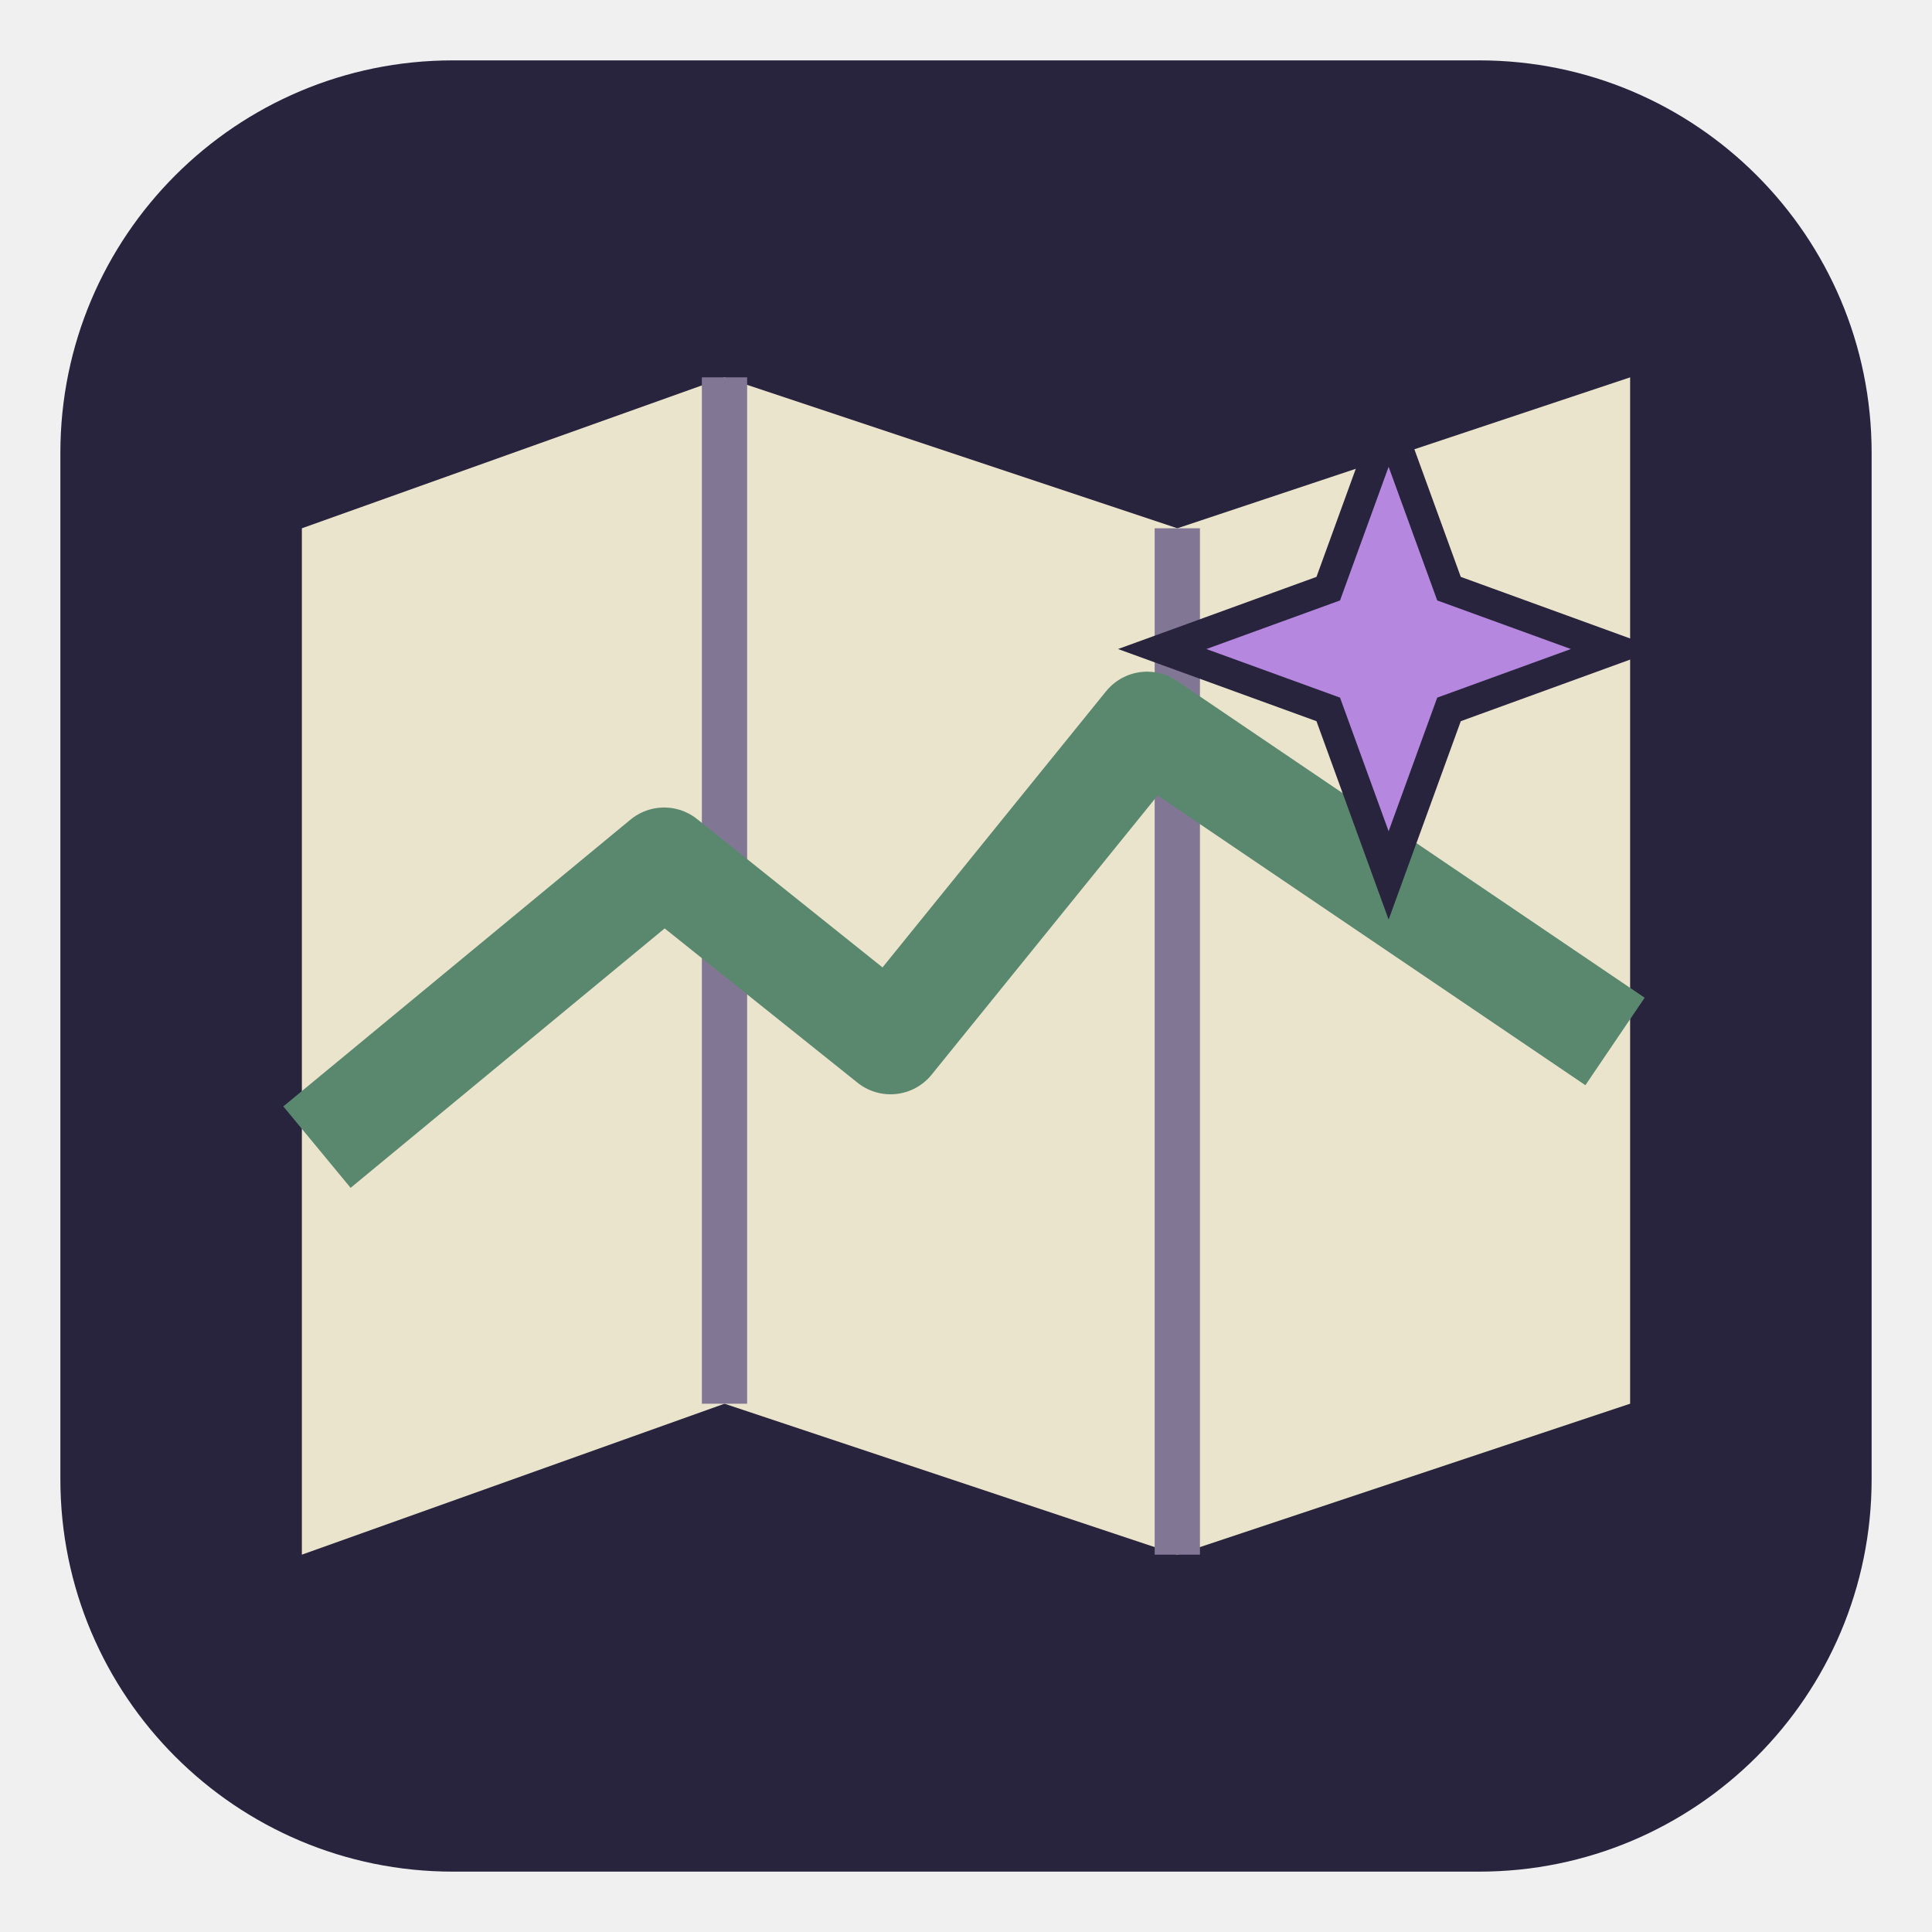
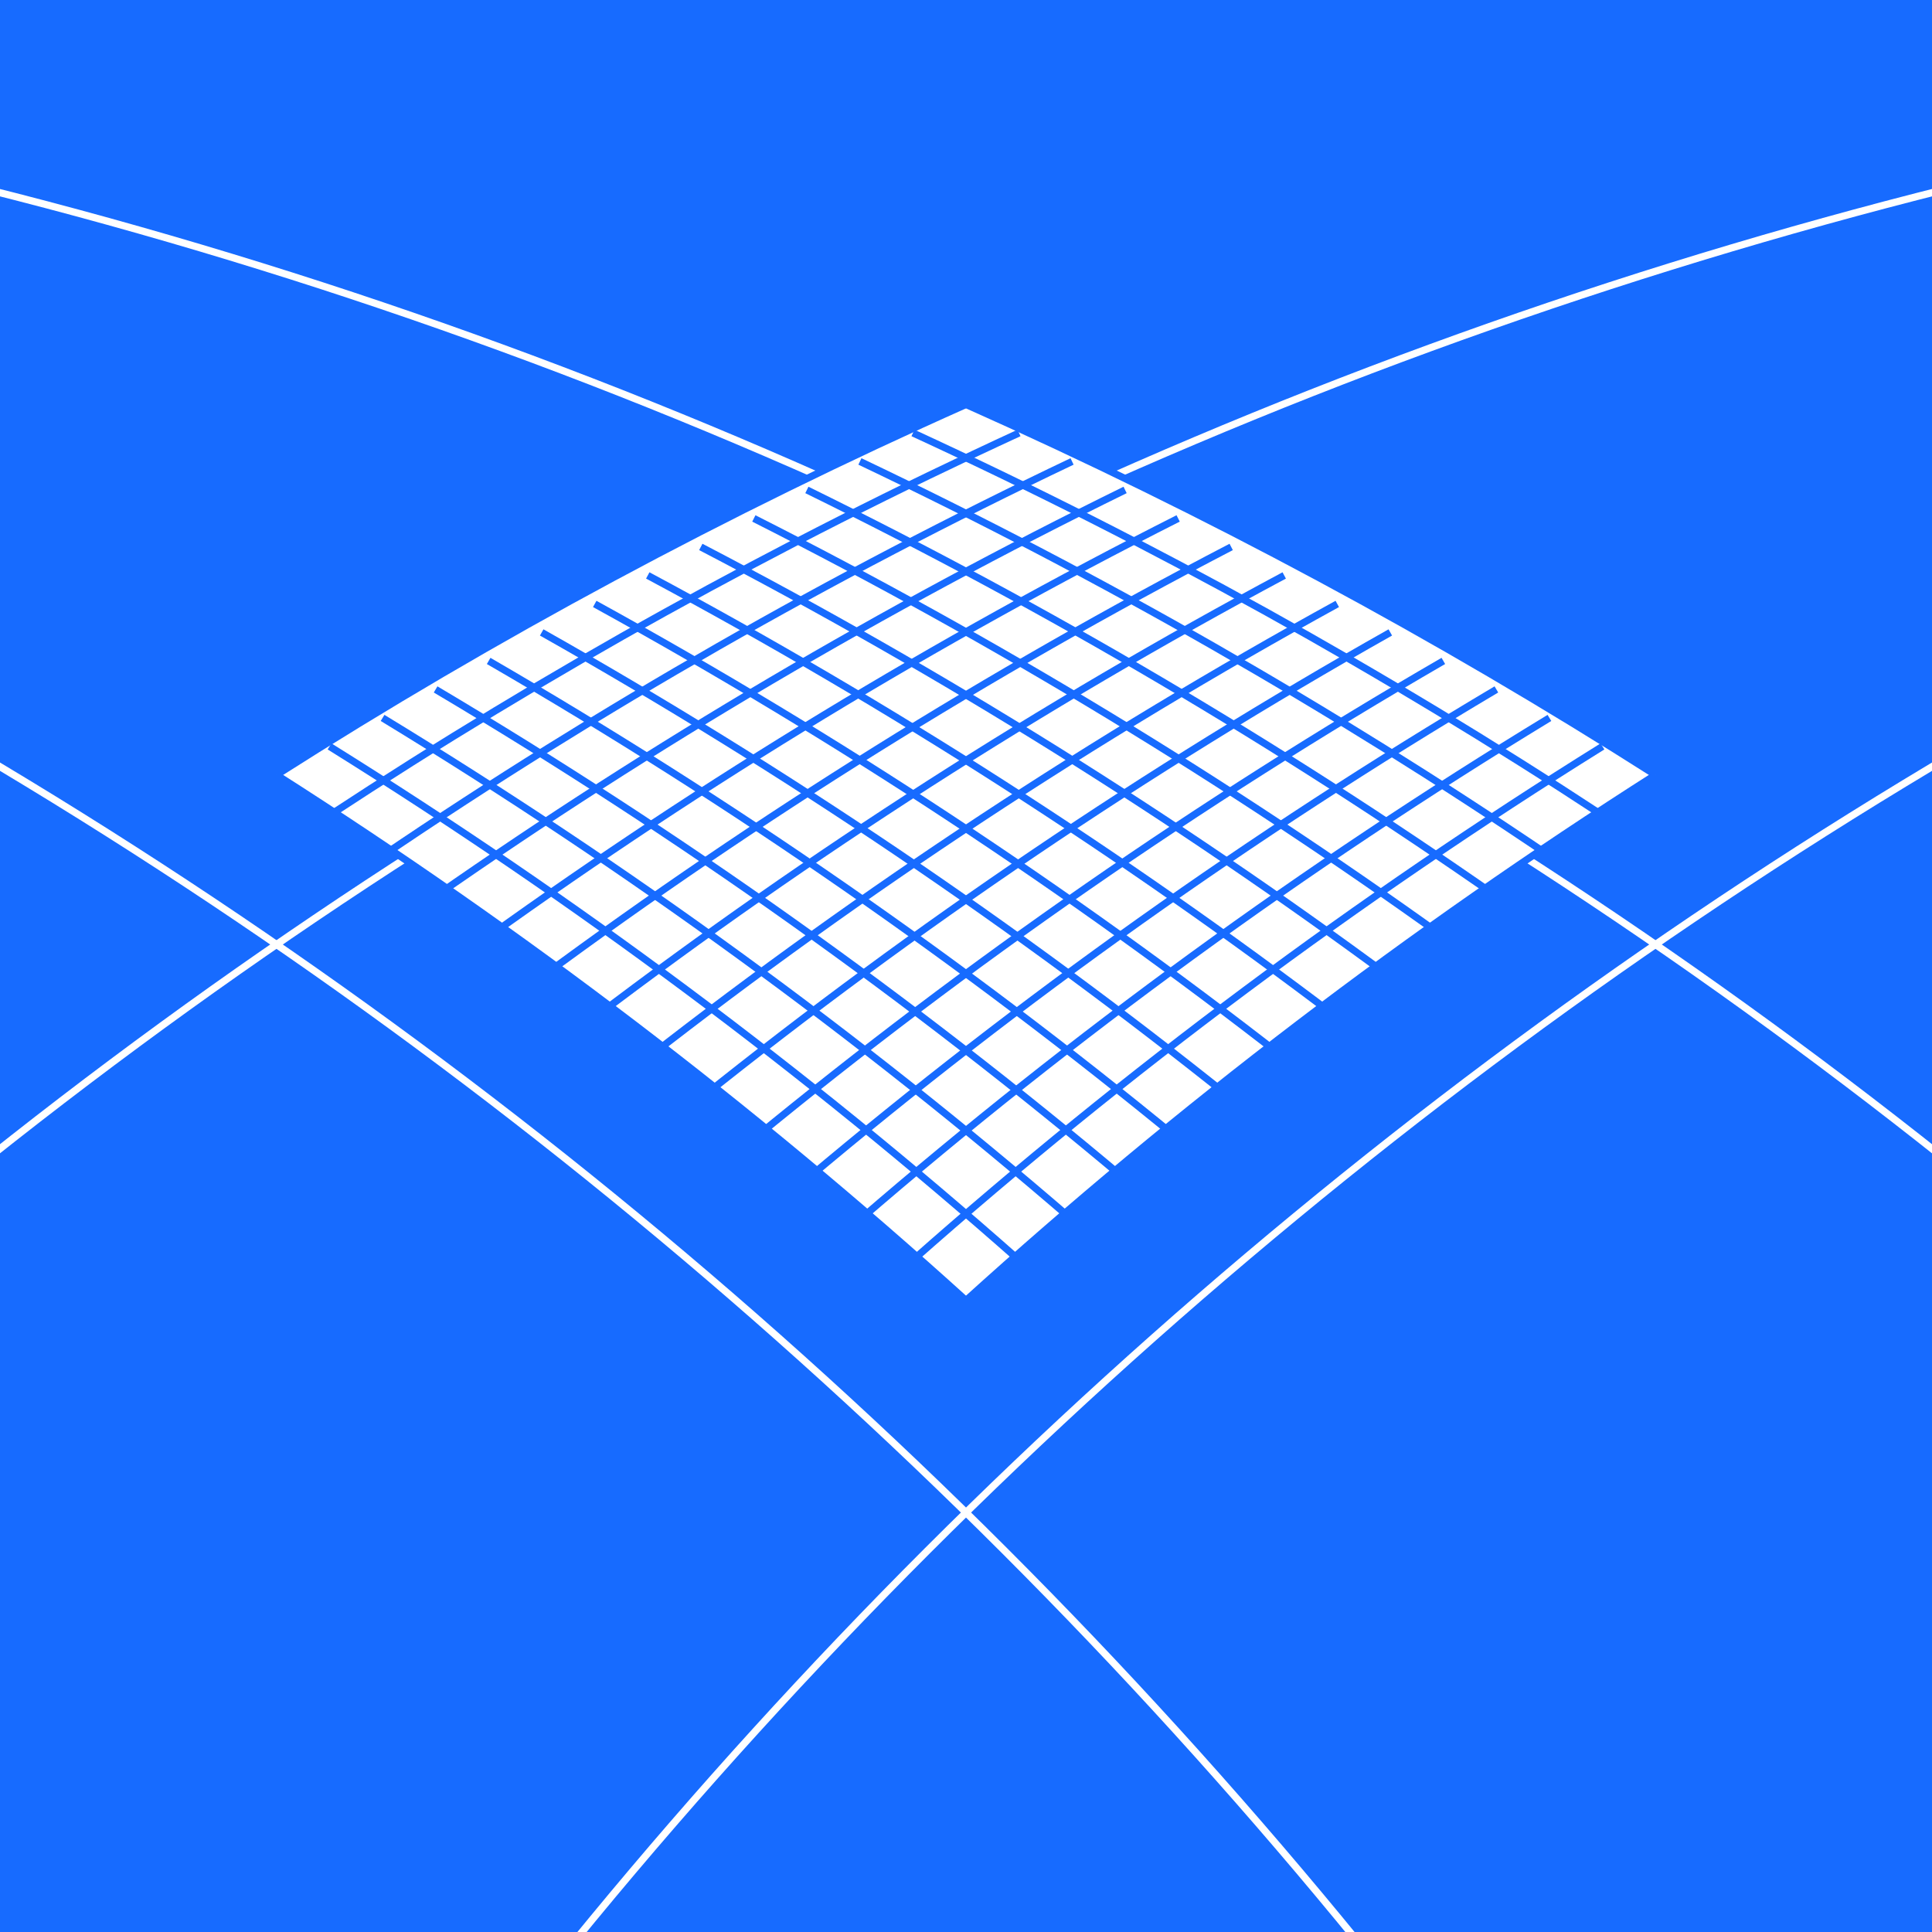
- <svg xmlns="http://www.w3.org/2000/svg" width="128" height="128" viewBox="0 0 128 128">
-   <rect x="4" y="4" width="120" height="120" rx="26" fill="#29243d" />
-   <path d="M20 35 48 25 78 35 108 25v68L78 103 48 93 20 103Z" fill="#ebe4cc" />
-   <path d="M48 25v68m30-58v68" stroke="#817795" stroke-width="3" />
-   <path d="m21 76 23-19 15 12 17-21 31 21" fill="none" stroke="#5a886f" stroke-width="7" stroke-linejoin="round" />
-   <path d="m92 28 4 11 11 4-11 4-4 11-4-11-11-4 11-4Z" fill="#b687df" stroke="#29243d" stroke-width="2" />
+ <svg xmlns="http://www.w3.org/2000/svg" viewBox="0 0 1080 1080">
+   <defs>
+     <style>
+       .cls-1, .cls-2, .cls-3 {
+         fill: none;
+         stroke-miterlimit: 10;
+       }
+ 
+       .cls-1, .cls-3 {
+         stroke: #176bff;
+       }
+ 
+       .cls-2 {
+         stroke: #fff;
+       }
+ 
+       .cls-2, .cls-3 {
+         stroke-width: 4px;
+       }
+ 
+       .cls-4 {
+         fill: #176bff;
+       }
+ 
+       .cls-5 {
+         fill: #fff;
+       }
+ 
+       .cls-6 {
+         clip-path: url(#clippath);
+       }
+     </style>
+     <clipPath id="clippath">
+       <rect class="cls-4" width="1080" height="1080" />
+     </clipPath>
+   </defs>
+   <g id="Isolationsmodus">
+     <g>
+       <rect class="cls-4" width="1080" height="1080" />
+       <g class="cls-6">
+         <g>
+           <path class="cls-2" d="M1795.19,18.72c-1599.32,0-2895.82,1296.5-2895.82,2895.82" />
+           <path class="cls-2" d="M2566.06,18.72C966.74,18.72-329.76,1315.22-329.76,2914.54" />
+           <path class="cls-2" d="M-715.19,18.72c1599.32,0,2895.82,1296.5,2895.82,2895.82" />
+           <path class="cls-2" d="M-1486.06,18.72C113.26,18.72,1409.76,1315.22,1409.76,2914.54" />
+         </g>
+       </g>
+     </g>
+     <path class="cls-5" d="M925.44,433.18c-137.55,87.64-266.49,186.01-385.44,293.79-118.95-107.78-247.89-206.14-385.43-293.79,122.04-77.77,250.85-147.1,385.43-207.09,134.59,59.99,263.4,129.32,385.44,207.09Z" />
+     <path class="cls-1" d="M540,726.97c-118.95-107.78-247.89-206.14-385.43-293.79" />
+   </g>
+   <g id="Ebene_1" data-name="Ebene 1">
+     <g>
+       <path class="cls-3" d="M539.99,226.09c134.59,59.99,263.4,129.32,385.44,207.09" />
+       <path class="cls-3" d="M510.35,242.02c134.82,62.12,263.64,133.69,385.44,213.76" />
+       <path class="cls-3" d="M480.7,257.95c135.04,64.25,263.87,138.05,385.44,220.43" />
+       <path class="cls-3" d="M451.05,273.88c135.27,66.37,264.11,142.41,385.44,227.1" />
+       <path class="cls-3" d="M421.4,289.81c135.5,68.5,264.35,146.77,385.44,233.77" />
+       <path class="cls-3" d="M391.75,305.74c135.72,70.63,264.58,151.13,385.44,240.43" />
+       <path class="cls-3" d="M362.1,321.67c135.95,72.76,264.82,155.49,385.44,247.1" />
+       <path class="cls-3" d="M332.46,337.6c136.18,74.89,265.06,159.85,385.43,253.77" />
+       <path class="cls-3" d="M302.81,353.53c136.41,77.01,265.3,164.21,385.43,260.44" />
+       <path class="cls-3" d="M273.16,369.46c136.63,79.14,265.53,168.57,385.43,267.11" />
+       <path class="cls-3" d="M243.51,385.39c136.86,81.27,265.77,172.93,385.43,273.78" />
+       <path class="cls-3" d="M213.86,401.32c137.09,83.4,266.01,177.29,385.43,280.45" />
+       <path class="cls-3" d="M184.21,417.25c137.31,85.53,266.24,181.65,385.43,287.12" />
+       <path class="cls-3" d="M154.57,433.18c137.54,87.65,266.48,186.01,385.43,293.79" />
+     </g>
+     <g>
+       <path class="cls-3" d="M539.99,726.97c118.95-107.78,247.89-206.14,385.44-293.79" />
+       <path class="cls-3" d="M510.35,704.37c119.19-105.47,248.12-201.6,385.44-287.12" />
+       <path class="cls-3" d="M480.7,681.77c119.43-103.16,248.35-197.06,385.44-280.45" />
+       <path class="cls-3" d="M451.05,659.17c119.66-100.85,248.57-192.52,385.44-273.78" />
+       <path class="cls-3" d="M421.4,636.57c119.9-98.54,248.8-187.98,385.44-267.11" />
+       <path class="cls-3" d="M391.75,613.97c120.14-96.24,249.03-183.43,385.44-260.44" />
+       <path class="cls-3" d="M362.1,591.37c120.38-93.93,249.26-178.89,385.44-253.77" />
+       <path class="cls-3" d="M332.46,568.77c120.61-91.62,249.48-174.35,385.43-247.1" />
+       <path class="cls-3" d="M302.81,546.17c120.85-89.31,249.71-169.81,385.43-240.43" />
+       <path class="cls-3" d="M273.16,523.57c121.09-87,249.94-165.27,385.43-233.77" />
+       <path class="cls-3" d="M243.51,500.98c121.33-84.7,250.17-160.72,385.43-227.1" />
+       <path class="cls-3" d="M213.86,478.38c121.56-82.39,250.39-156.18,385.43-220.43" />
+       <path class="cls-3" d="M184.21,455.78c121.8-80.08,250.62-151.64,385.43-213.76" />
+       <path class="cls-3" d="M154.57,433.18c122.04-77.77,250.85-147.1,385.43-207.09" />
+     </g>
+   </g>
</svg>
